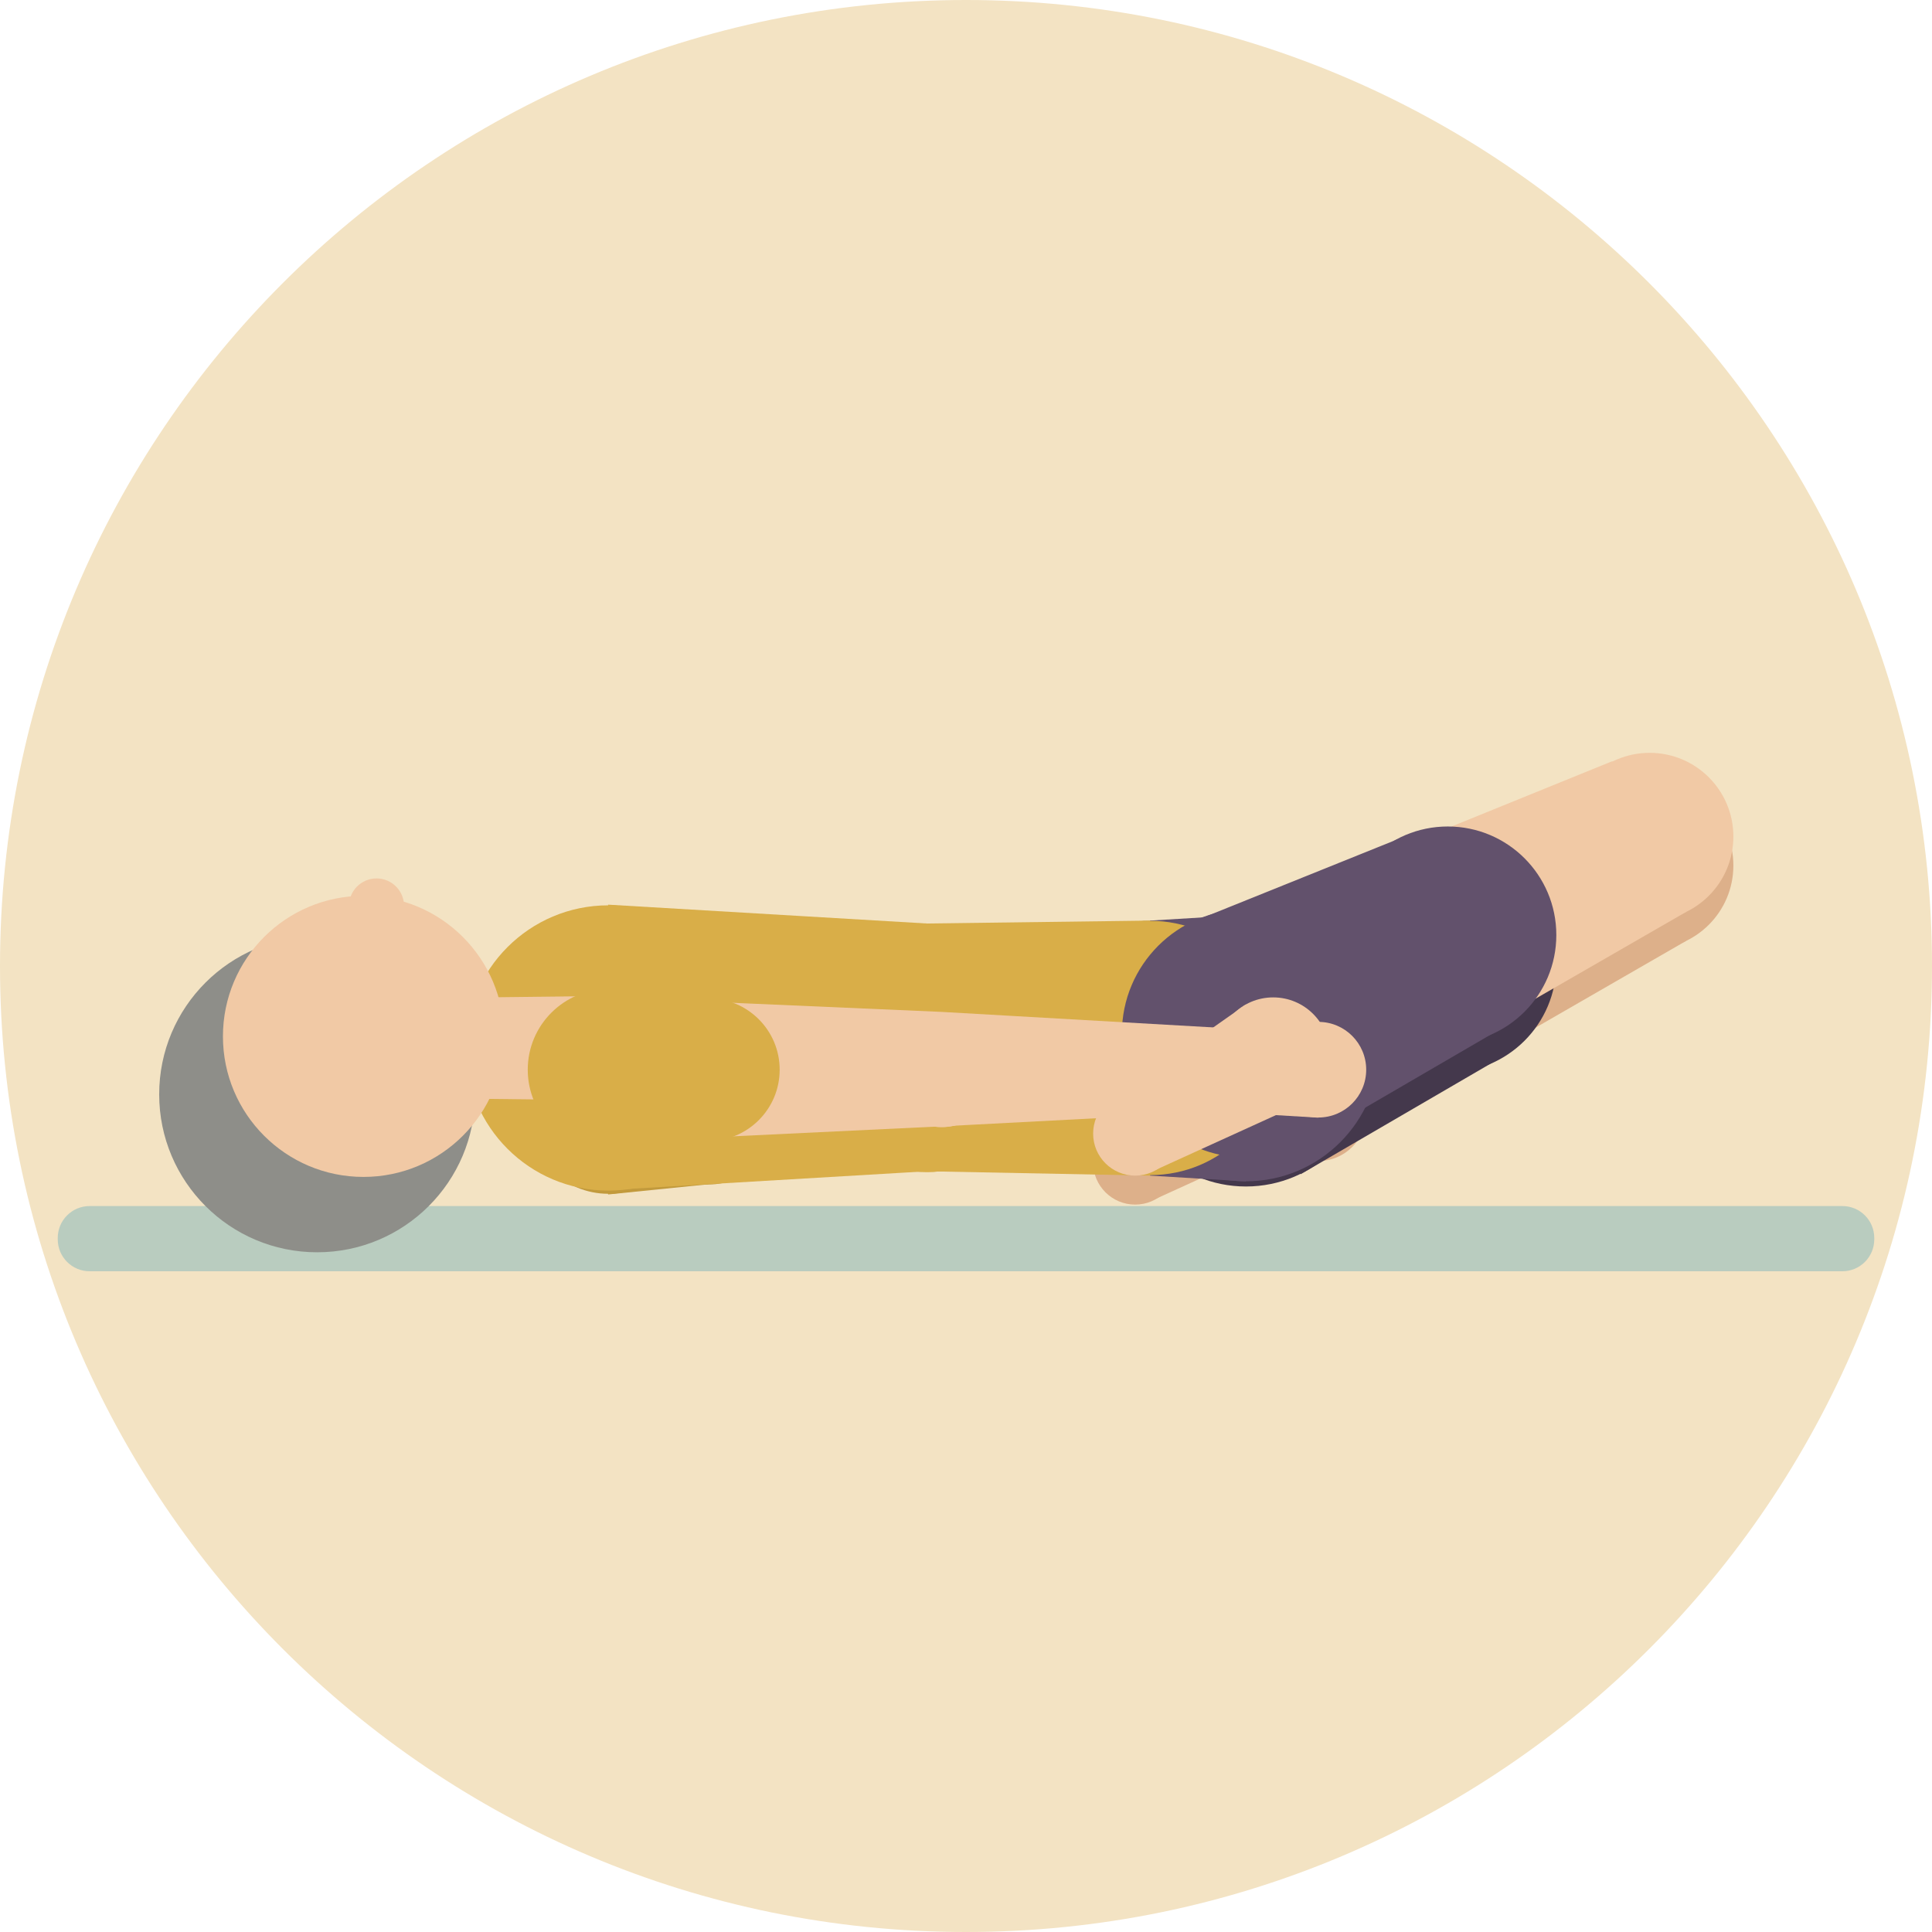
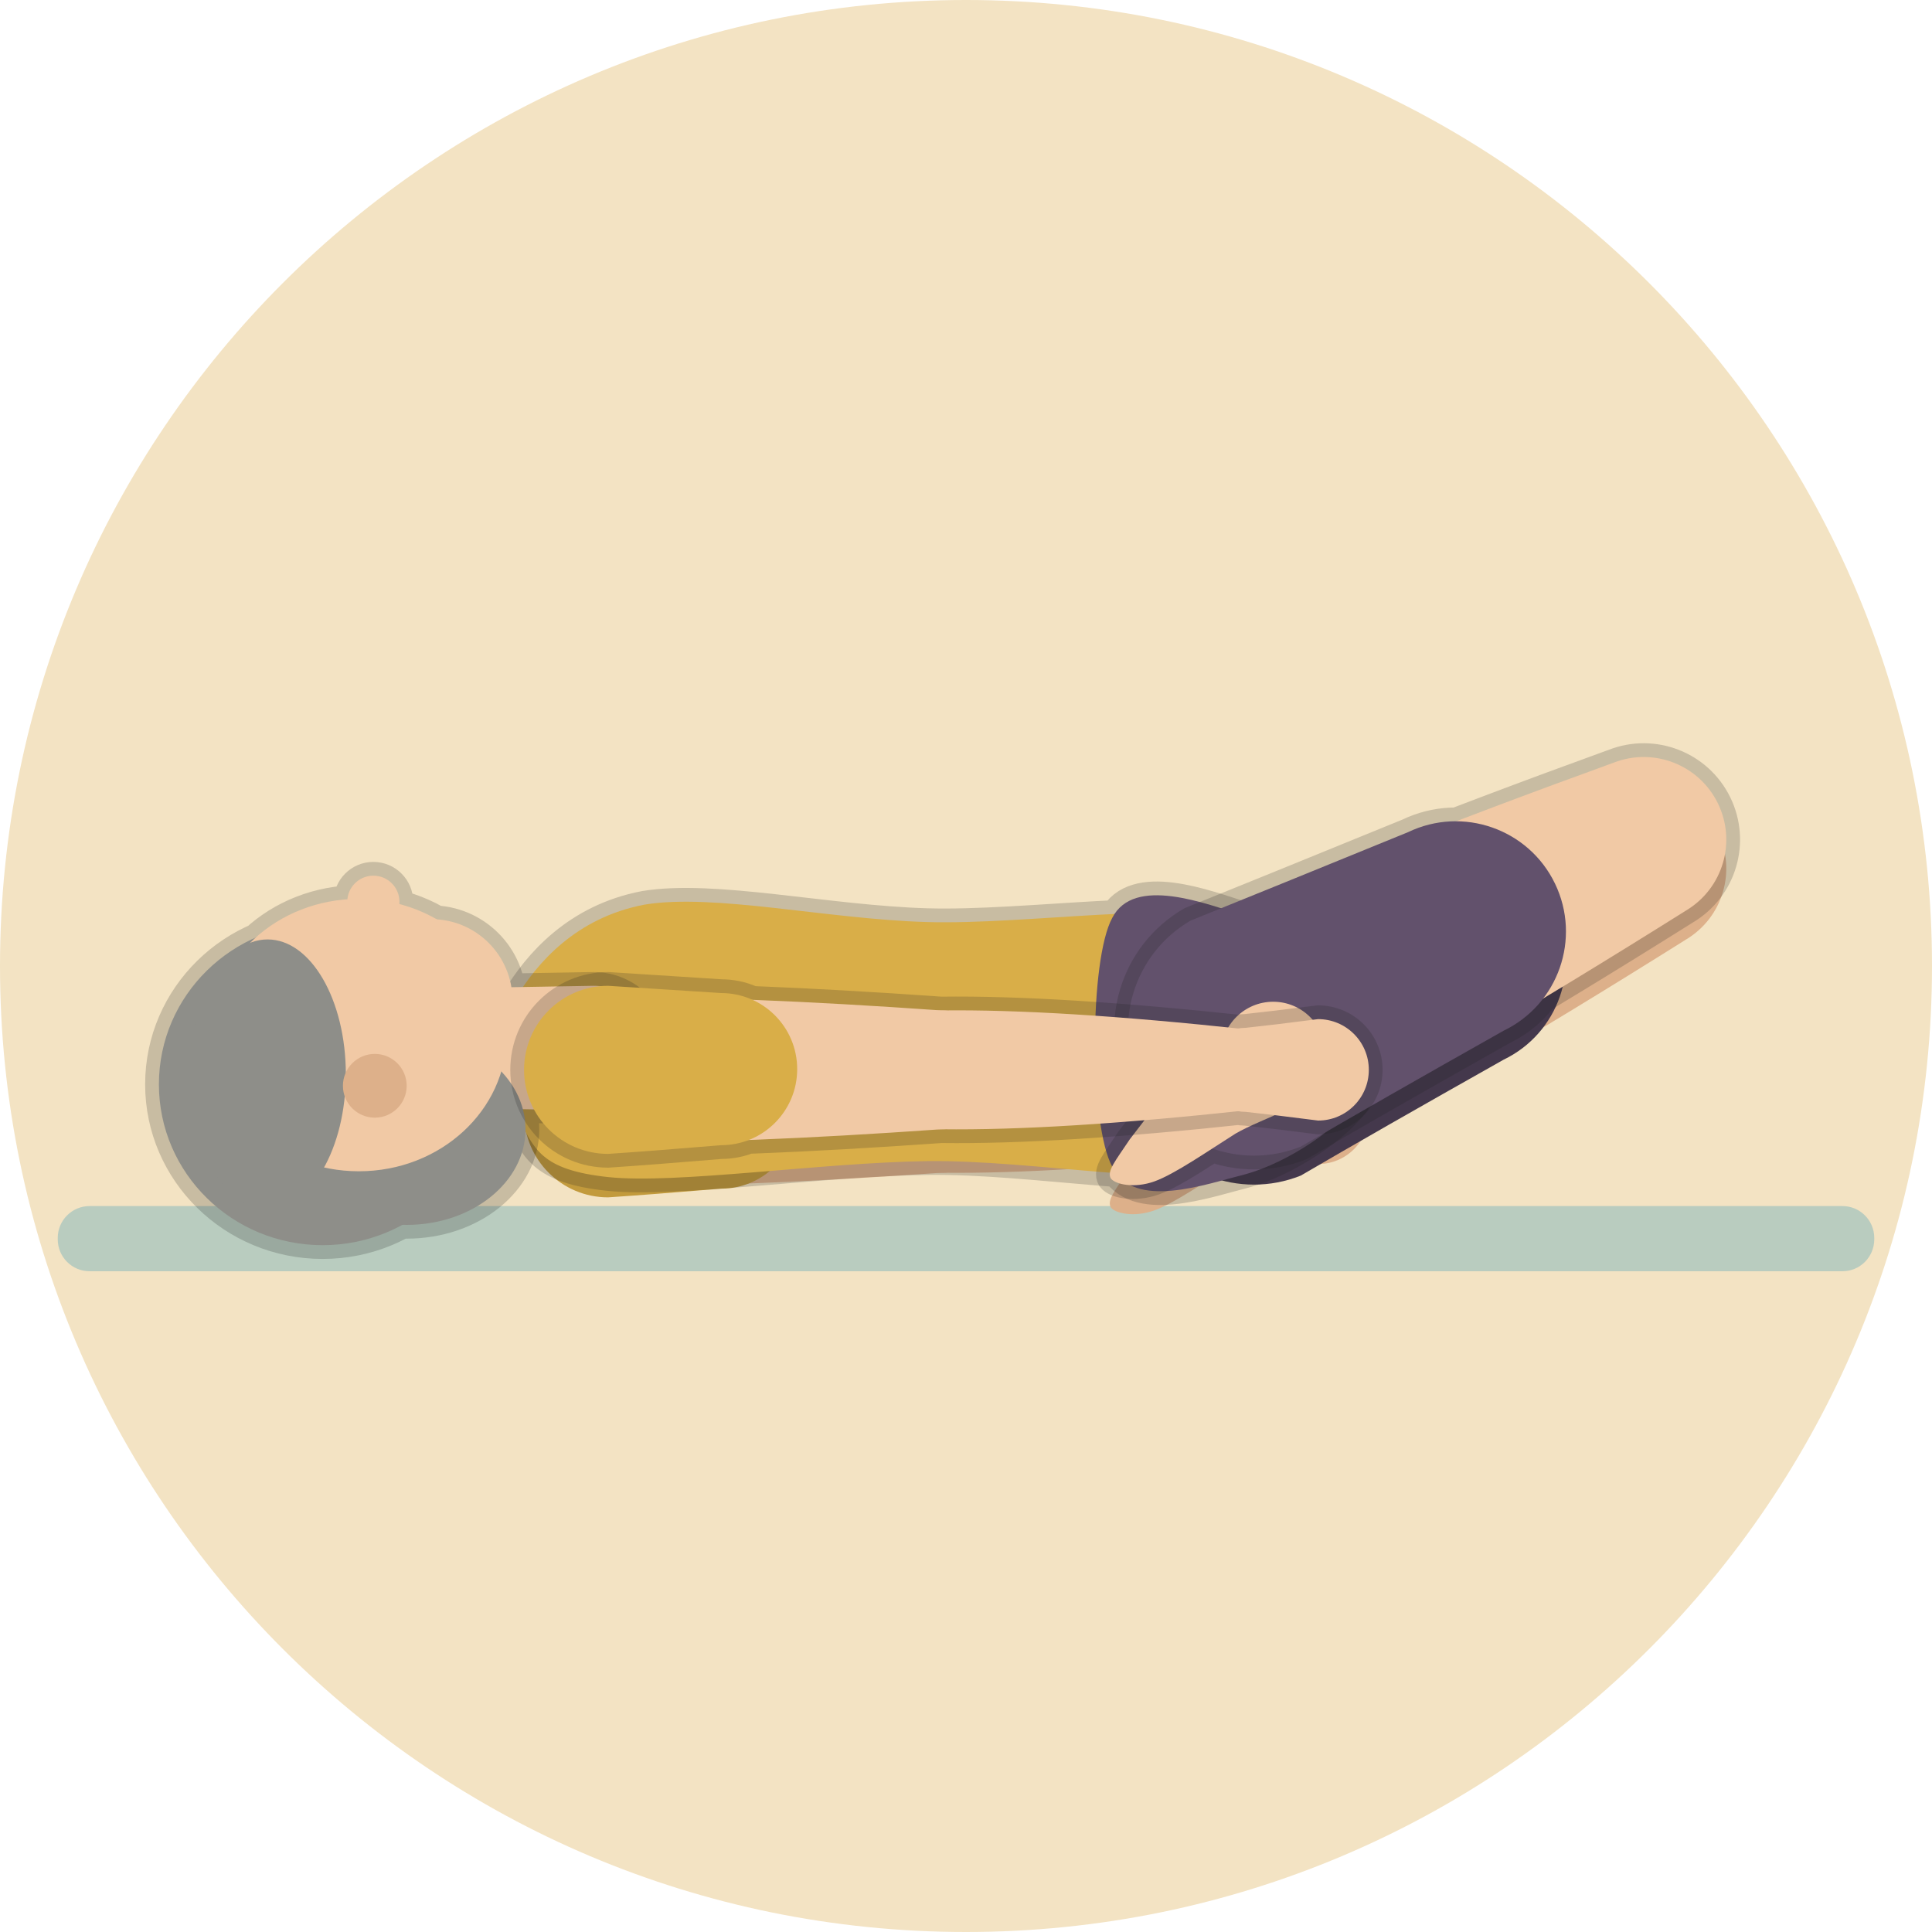
<svg xmlns="http://www.w3.org/2000/svg" viewBox="0 0 200 200" width="400" height="400" role="img" aria-label="Figure lying on the back with knees bent and open, feet together and arms resting by the sides.">
  <circle cx="100" cy="100" r="100" fill="#F3E3C3" />
  <clipPath id="ckua9kz">
    <circle cx="100" cy="100" r="100" />
  </clipPath>
  <g clip-path="url(#ckua9kz)">
    <g transform="translate(100.0 125.6) scale(1.500)">
      <rect x="-62.681" y="-0.5" width="125.363" height="4.5" rx="2.2" fill="#B9CCBF" />
      <g>
-         <g fill="#DDB08A">
-           <path d="M-24.7 -1.9 L-1.7 -3.0 L-1.7 -10.9 L-24.7 -11.9Z" />
-           <circle cx="-24.681" cy="-6.91" r="5.029" />
-           <circle cx="-1.681" cy="-6.91" r="3.959" />
-         </g>
-         <g fill="#C29A3C">
-           <path d="M-24.7 -1.3 L-17.8 -2.0 L-17.8 -11.8 L-24.7 -12.5Z" />
-           <circle cx="-24.681" cy="-6.91" r="5.564" />
-           <circle cx="-17.781" cy="-6.91" r="4.922" />
-         </g>
-         <g fill="#DDB08A">
-           <path d="M-1.7 -3.0 L19.3 -4.1 L19.3 -9.7 L-1.7 -10.9Z" />
-           <circle cx="-1.681" cy="-6.91" r="3.959" />
-           <circle cx="19.319" cy="-6.91" r="2.8" />
-         </g>
-         <g fill="#DDB08A">
-           <path d="M19.3 -3.9 L24.3 -3.6 L24.3 -10.2 L19.3 -9.9Z" />
-           <circle cx="19.319" cy="-6.91" r="3" />
-           <circle cx="24.319" cy="-6.91" r="3.3" />
-         </g>
+         <path d="M-24.7 -1.9Q-15.9 -1.8 -1.7 -2.8A4.1 4.1 0 0 0 -1.7 -11.0Q-15.9 -12.0 -24.7 -11.9A5.0 5.0 0 0 0 -24.7 -1.9Z" fill="#DDB08A" />
+         <path d="M-24.7 -1.1Q-21.7 -1.3 -16.9 -1.7A5.2 5.2 0 0 0 -16.9 -12.2Q-21.7 -12.5 -24.7 -12.7A5.8 5.8 0 0 0 -24.7 -1.1Z" fill="#C29A3C" />
+         <path d="M-1.7 -2.8Q6.3 -2.7 19.3 -4.1A2.8 2.8 0 0 0 19.3 -9.7Q6.3 -11.1 -1.7 -11.0A4.1 4.1 0 0 0 -1.7 -2.8Z" fill="#DDB08A" />
+         <path d="M19.3 -4.0Q21.2 -3.8 24.3 -3.4A3.5 3.5 0 0 0 24.3 -10.4Q21.2 -10.0 19.3 -9.8A2.9 2.9 0 0 0 19.3 -4.0Z" fill="#DDB08A" />
      </g>
      <g>
-         <g fill="#DDB08A">
-           <path d="M44.5 -28.6 L19.3 -12.2 L23.1 -5.8 L49.9 -19.4Z" />
-           <circle cx="47.181" cy="-24" r="5.35" />
-           <circle cx="21.201" cy="-9" r="3.745" />
-         </g>
-         <g fill="#DDB08A">
-           <path d="M22.8 -3.3 L49.7 -18.8 L44.6 -29.2 L15.8 -17.5Z" />
-           <circle cx="19.319" cy="-10.41" r="7.918" />
-           <circle cx="47.181" cy="-24" r="5.778" />
-         </g>
-         <g fill="#44384C">
-           <path d="M23.1 -2.7 L36.5 -10.5 L30.0 -23.9 L15.6 -18.1Z" />
-           <circle cx="19.319" cy="-10.41" r="8.56" />
-           <circle cx="33.25" cy="-17.205" r="7.49" />
-         </g>
-         <g fill="#DDB08A">
-           <path d="M19.3 -12.4 L10.2 -6.0 L13.1 -1.0 L23.2 -5.6Z" />
-           <circle cx="21.201" cy="-9" r="3.9" />
-           <circle cx="11.674" cy="-3.5" r="2.9" />
-         </g>
+         <path d="M44.5 -28.7Q34.5 -23.2 19.5 -12.0A3.5 3.5 0 0 0 23.0 -6.0Q40.2 -13.4 49.9 -19.3A5.5 5.5 0 0 0 44.5 -28.7Z" fill="#DDB08A" />
+         <path d="M22.8 -3.2Q33.3 -8.6 49.7 -18.9A5.7 5.7 0 0 0 44.7 -29.1Q26.5 -22.5 15.8 -17.6A8.0 8.0 0 0 0 22.8 -3.2Z" fill="#DDB08A" />
+         <path d="M23.1 -2.6Q28.4 -5.7 37.1 -10.6A7.6 7.6 0 0 0 30.5 -24.3Q21.2 -20.5 15.5 -18.2A8.7 8.7 0 0 0 23.1 -2.6Z" fill="#44384C" />
+         <path d="M21.2 -5.4A3.6 3.6 0.0 1 0 21.2 -12.6A3.6 3.6 0.0 1 0 21.2 -5.4Z" fill="#DDB08A" />
+         <path d="M21.4 -11.7C22.8 -11.3 25.0 -8.4 24.5 -7.0C24.1 -5.6 20.5 -4.6 18.6 -3.5C16.7 -2.3 14.4 -0.7 13.0 -0.2C11.6 0.3 10.3 0.0 10.0 -0.4C9.7 -0.9 10.3 -1.6 11.3 -3.1C12.4 -4.5 14.8 -7.8 16.4 -9.3C18.1 -10.7 20.0 -12.0 21.4 -11.7Z" fill="#DDB08A" />
      </g>
      <g>
-         <g fill="#62516C">
-           <path d="M19.3 -20.6 L12.7 -20.2 L12.7 -2.6 L19.3 -2.2Z" />
-           <circle cx="19.319" cy="-11.41" r="9.202" />
-           <circle cx="12.719" cy="-11.41" r="8.774" />
-         </g>
-         <g fill="#D9AE48">
-           <path d="M12.7 -20.2 L-2.7 -20.0 L-2.7 -2.9 L12.7 -2.6Z" />
-           <circle cx="12.719" cy="-11.41" r="8.774" />
-           <circle cx="-2.681" cy="-11.41" r="8.56" />
-         </g>
-         <g fill="#D9AE48">
-           <path d="M-2.7 -20.0 L-24.7 -21.3 L-24.7 -1.6 L-2.7 -2.9Z" />
-           <circle cx="-2.681" cy="-11.41" r="8.56" />
-           <circle cx="-24.681" cy="-11.41" r="9.844" />
-         </g>
+         <path d="M19.3 -3.0C14.6 -1.7 4.7 -3.7 -2.7 -3.6C-10.0 -3.5 -20.0 -2.0 -24.7 -2.5C-29.4 -3.0 -29.8 -4.5 -30.9 -6.6C-31.9 -8.6 -32.5 -12.4 -31.1 -14.8C-29.6 -17.3 -26.9 -20.4 -22.2 -21.3C-17.4 -22.1 -9.6 -20.3 -2.7 -20.1C4.2 -19.9 14.6 -21.6 19.3 -20.2C24.1 -18.7 25.8 -14.3 25.8 -11.4C25.8 -8.5 24.1 -4.3 19.3 -3.0ZM19.3 -2.7C16.5 -2.0 11.6 -0.2 10.1 -3.2C8.5 -6.1 8.5 -17.5 10.1 -20.4C11.6 -23.3 16.5 -21.4 19.3 -20.5C22.2 -19.6 25.8 -17.0 27.1 -14.9C28.4 -12.8 28.4 -9.9 27.1 -7.9C25.8 -5.9 22.2 -3.5 19.3 -2.7Z" fill="#1E1F1D" stroke="#1E1F1D" stroke-width="1.9" stroke-linejoin="round" opacity="0.2" />
+         <path d="M19.3 -3.0C14.6 -1.7 4.7 -3.7 -2.7 -3.6C-10.0 -3.5 -20.0 -2.0 -24.7 -2.5C-29.4 -3.0 -29.8 -4.5 -30.9 -6.6C-31.9 -8.6 -32.5 -12.4 -31.1 -14.8C-29.6 -17.3 -26.9 -20.4 -22.2 -21.3C-17.4 -22.1 -9.6 -20.3 -2.7 -20.1C4.2 -19.9 14.6 -21.6 19.3 -20.2C24.1 -18.7 25.8 -14.3 25.8 -11.4C25.8 -8.5 24.1 -4.3 19.3 -3.0Z" fill="#D9AE48" />
+         <path d="M19.3 -2.7C16.5 -2.0 11.6 -0.2 10.1 -3.2C8.5 -6.1 8.5 -17.5 10.1 -20.4C11.6 -23.3 16.5 -21.4 19.3 -20.5C22.2 -19.6 25.8 -17.0 27.1 -14.9C28.4 -12.8 28.4 -9.9 27.1 -7.9C25.8 -5.9 22.2 -3.5 19.3 -2.7Z" fill="#62516C" />
      </g>
      <g>
-         <g fill="#F1C9A5">
-           <path d="M-24.7 -15.0 L-42.2 -14.8 L-42.2 -8.0 L-24.7 -7.8Z" />
-           <circle cx="-24.681" cy="-11.41" r="3.6" />
-           <circle cx="-42.181" cy="-11.41" r="3.4" />
-         </g>
-         <circle cx="-44.781" cy="-8.21" r="10.9" fill="#8E8E89" />
-         <circle cx="-41.581" cy="-12.21" r="9.7" fill="#F1C9A5" />
-         <circle cx="-40.681" cy="-21.21" r="1.9" fill="#F1C9A5" />
+         <path d="M-25.7 -15.7Q-32.0 -15.6 -42.2 -15.4A4.0 4.0 0 0 0 -42.2 -7.4Q-32.0 -7.2 -25.7 -7.1A4.3 4.3 0 0 0 -25.7 -15.7ZM-30.4 -5.8A6.6 8.2 270.0 1 0 -46.8 -5.8A6.6 8.2 270.0 1 0 -30.4 -5.8ZM-33.1 -8.9A11.1 11.3 270.0 1 0 -55.7 -8.9A11.1 11.3 270.0 1 0 -33.1 -8.9ZM-31.7 -12.3A9.4 10.2 270.0 1 0 -52.1 -12.3A9.4 10.2 270.0 1 0 -31.7 -12.3ZM-36.9 -9.1A5.6 5.6 0.0 1 0 -36.9 -20.3A5.6 5.6 0.0 1 0 -36.9 -9.1ZM-40.9 -19.7A1.8 1.8 0.0 1 0 -40.9 -23.3A1.8 1.8 0.0 1 0 -40.9 -19.7ZM-42.8 -9.6A9.3 5.4 270.0 1 0 -53.6 -9.6A9.3 5.4 270.0 1 0 -42.8 -9.6ZM-40.8 -6.6A2.2 2.2 0.0 1 0 -40.8 -11.0A2.2 2.2 0.0 1 0 -40.8 -6.6Z" fill="#1E1F1D" stroke="#1E1F1D" stroke-width="1.9" stroke-linejoin="round" opacity="0.2" />
+         <path d="M-25.7 -15.7Q-32.0 -15.6 -42.2 -15.4A4.0 4.0 0 0 0 -42.2 -7.4Q-32.0 -7.2 -25.7 -7.1A4.3 4.3 0 0 0 -25.7 -15.7Z" fill="#F1C9A5" />
+         <path d="M-30.4 -5.8A6.6 8.2 270.0 1 0 -46.8 -5.8A6.6 8.2 270.0 1 0 -30.4 -5.8Z" fill="#8E8E89" />
+         <path d="M-33.1 -8.9A11.1 11.3 270.0 1 0 -55.7 -8.9A11.1 11.3 270.0 1 0 -33.1 -8.9Z" fill="#8E8E89" />
+         <path d="M-31.7 -12.3A9.4 10.2 270.0 1 0 -52.1 -12.3A9.4 10.2 270.0 1 0 -31.7 -12.3Z" fill="#F1C9A5" />
+         <path d="M-36.9 -9.1A5.6 5.6 0.0 1 0 -36.9 -20.3A5.6 5.6 0.0 1 0 -36.9 -9.1Z" fill="#F1C9A5" />
+         <path d="M-40.9 -19.7A1.8 1.8 0.0 1 0 -40.9 -23.3A1.8 1.8 0.0 1 0 -40.9 -19.7Z" fill="#F1C9A5" />
+         <path d="M-42.8 -9.6A9.3 5.4 270.0 1 0 -53.6 -9.6A9.3 5.4 270.0 1 0 -42.8 -9.6Z" fill="#8E8E89" />
+         <path d="M-40.8 -6.6A2.2 2.2 0.0 1 0 -40.8 -11.0A2.2 2.2 0.0 1 0 -40.8 -6.6Z" fill="#DDB08A" />
      </g>
      <g>
-         <g fill="#F1C9A5">
-           <path d="M44.5 -30.6 L19.3 -14.2 L23.1 -7.8 L49.9 -21.4Z" />
-           <circle cx="47.181" cy="-26" r="5.35" />
-           <circle cx="21.201" cy="-11" r="3.745" />
-         </g>
-         <g fill="#F1C9A5">
-           <path d="M22.8 -5.3 L49.7 -20.8 L44.6 -31.2 L15.8 -19.5Z" />
-           <circle cx="19.319" cy="-12.41" r="7.918" />
-           <circle cx="47.181" cy="-26" r="5.778" />
-         </g>
-         <g fill="#62516C">
-           <path d="M23.1 -4.7 L36.5 -12.5 L30.0 -25.9 L15.6 -20.1Z" />
-           <circle cx="19.319" cy="-12.41" r="8.56" />
-           <circle cx="33.25" cy="-19.205" r="7.49" />
-         </g>
-         <g fill="#F1C9A5">
-           <path d="M19.3 -14.4 L10.2 -8.0 L13.1 -3.0 L23.2 -7.6Z" />
-           <circle cx="21.201" cy="-11" r="3.9" />
-           <circle cx="11.674" cy="-5.5" r="2.9" />
-         </g>
+         <path d="M44.5 -30.7Q34.5 -25.2 19.5 -14.0A3.5 3.5 0 0 0 23.0 -8.0Q40.2 -15.4 49.9 -21.3A5.5 5.5 0 0 0 44.5 -30.7ZM22.8 -5.2Q33.3 -10.6 49.7 -20.9A5.7 5.7 0 0 0 44.7 -31.1Q26.5 -24.5 15.8 -19.6A8.0 8.0 0 0 0 22.8 -5.2ZM23.1 -4.6Q28.4 -7.7 37.1 -12.6A7.6 7.6 0 0 0 30.5 -26.3Q21.2 -22.5 15.5 -20.2A8.7 8.7 0 0 0 23.1 -4.6ZM21.2 -7.4A3.6 3.6 0.0 1 0 21.2 -14.6A3.6 3.6 0.0 1 0 21.2 -7.4ZM21.4 -13.7C22.8 -13.3 25.0 -10.4 24.5 -9.0C24.1 -7.6 20.5 -6.6 18.6 -5.5C16.7 -4.3 14.4 -2.7 13.0 -2.2C11.6 -1.7 10.3 -2.0 10.0 -2.4C9.7 -2.9 10.3 -3.6 11.3 -5.1C12.4 -6.5 14.8 -9.8 16.4 -11.3C18.1 -12.7 20.0 -14.0 21.4 -13.7Z" fill="#1E1F1D" stroke="#1E1F1D" stroke-width="1.9" stroke-linejoin="round" opacity="0.2" />
+         <path d="M44.5 -30.7Q34.5 -25.2 19.5 -14.0A3.5 3.5 0 0 0 23.0 -8.0Q40.2 -15.4 49.9 -21.3A5.5 5.5 0 0 0 44.5 -30.7Z" fill="#F1C9A5" />
+         <path d="M22.8 -5.2Q33.3 -10.6 49.7 -20.9A5.7 5.7 0 0 0 44.7 -31.1Q26.5 -24.5 15.8 -19.6A8.0 8.0 0 0 0 22.8 -5.2Z" fill="#F1C9A5" />
+         <path d="M23.1 -4.6Q28.4 -7.7 37.1 -12.6A7.6 7.6 0 0 0 30.5 -26.3Q21.2 -22.5 15.5 -20.2A8.7 8.7 0 0 0 23.1 -4.6Z" fill="#62516C" />
+         <path d="M21.2 -7.4A3.6 3.6 0.0 1 0 21.2 -14.6A3.6 3.6 0.0 1 0 21.2 -7.4Z" fill="#F1C9A5" />
+         <path d="M21.4 -13.7C22.8 -13.3 25.0 -10.4 24.5 -9.0C24.1 -7.6 20.5 -6.6 18.6 -5.5C16.7 -4.3 14.4 -2.7 13.0 -2.2C11.6 -1.7 10.3 -2.0 10.0 -2.4C9.7 -2.9 10.3 -3.6 11.3 -5.1C12.4 -6.5 14.8 -9.8 16.4 -11.3C18.1 -12.7 20.0 -14.0 21.4 -13.7Z" fill="#F1C9A5" />
      </g>
      <g>
-         <g fill="#F1C9A5">
-           <path d="M-24.7 -4.9 L-1.7 -6.0 L-1.7 -13.9 L-24.7 -14.9Z" />
-           <circle cx="-24.681" cy="-9.91" r="5.029" />
-           <circle cx="-1.681" cy="-9.91" r="3.959" />
-         </g>
-         <g fill="#D9AE48">
-           <path d="M-24.7 -4.3 L-17.8 -5.0 L-17.8 -14.8 L-24.7 -15.5Z" />
-           <circle cx="-24.681" cy="-9.91" r="5.564" />
-           <circle cx="-17.781" cy="-9.91" r="4.922" />
-         </g>
-         <g fill="#F1C9A5">
-           <path d="M-1.7 -6.0 L19.3 -7.1 L19.3 -12.7 L-1.7 -13.9Z" />
-           <circle cx="-1.681" cy="-9.91" r="3.959" />
-           <circle cx="19.319" cy="-9.91" r="2.8" />
-         </g>
-         <g fill="#F1C9A5">
-           <path d="M19.3 -6.9 L24.3 -6.6 L24.3 -13.2 L19.3 -12.9Z" />
-           <circle cx="19.319" cy="-9.91" r="3" />
-           <circle cx="24.319" cy="-9.91" r="3.3" />
-         </g>
+         <path d="M-24.7 -4.9Q-15.9 -4.8 -1.7 -5.8A4.1 4.1 0 0 0 -1.7 -14.0Q-15.9 -15.0 -24.7 -14.9A5.0 5.0 0 0 0 -24.7 -4.9ZM-24.7 -4.1Q-21.7 -4.3 -16.9 -4.7A5.2 5.2 0 0 0 -16.9 -15.2Q-21.7 -15.5 -24.7 -15.7A5.8 5.8 0 0 0 -24.7 -4.1ZM-1.7 -5.8Q6.3 -5.7 19.3 -7.1A2.8 2.8 0 0 0 19.3 -12.7Q6.3 -14.1 -1.7 -14.0A4.1 4.1 0 0 0 -1.7 -5.8ZM19.3 -7.0Q21.2 -6.8 24.3 -6.4A3.5 3.5 0 0 0 24.3 -13.4Q21.2 -13.0 19.3 -12.8A2.9 2.9 0 0 0 19.3 -7.0Z" fill="#1E1F1D" stroke="#1E1F1D" stroke-width="1.9" stroke-linejoin="round" opacity="0.2" />
+         <path d="M-24.7 -4.9Q-15.9 -4.8 -1.7 -5.8A4.1 4.1 0 0 0 -1.7 -14.0Q-15.9 -15.0 -24.7 -14.9A5.0 5.0 0 0 0 -24.7 -4.9Z" fill="#F1C9A5" />
+         <path d="M-24.7 -4.1Q-21.7 -4.3 -16.9 -4.7A5.2 5.2 0 0 0 -16.9 -15.2Q-21.7 -15.5 -24.7 -15.7A5.8 5.8 0 0 0 -24.7 -4.1Z" fill="#D9AE48" />
+         <path d="M-1.7 -5.8Q6.3 -5.7 19.3 -7.1A2.8 2.8 0 0 0 19.3 -12.7Q6.3 -14.1 -1.7 -14.0A4.1 4.1 0 0 0 -1.7 -5.8Z" fill="#F1C9A5" />
+         <path d="M19.3 -7.0Q21.2 -6.8 24.3 -6.4A3.5 3.5 0 0 0 24.3 -13.4Q21.2 -13.0 19.3 -12.8A2.9 2.9 0 0 0 19.3 -7.0Z" fill="#F1C9A5" />
      </g>
    </g>
  </g>
</svg>
